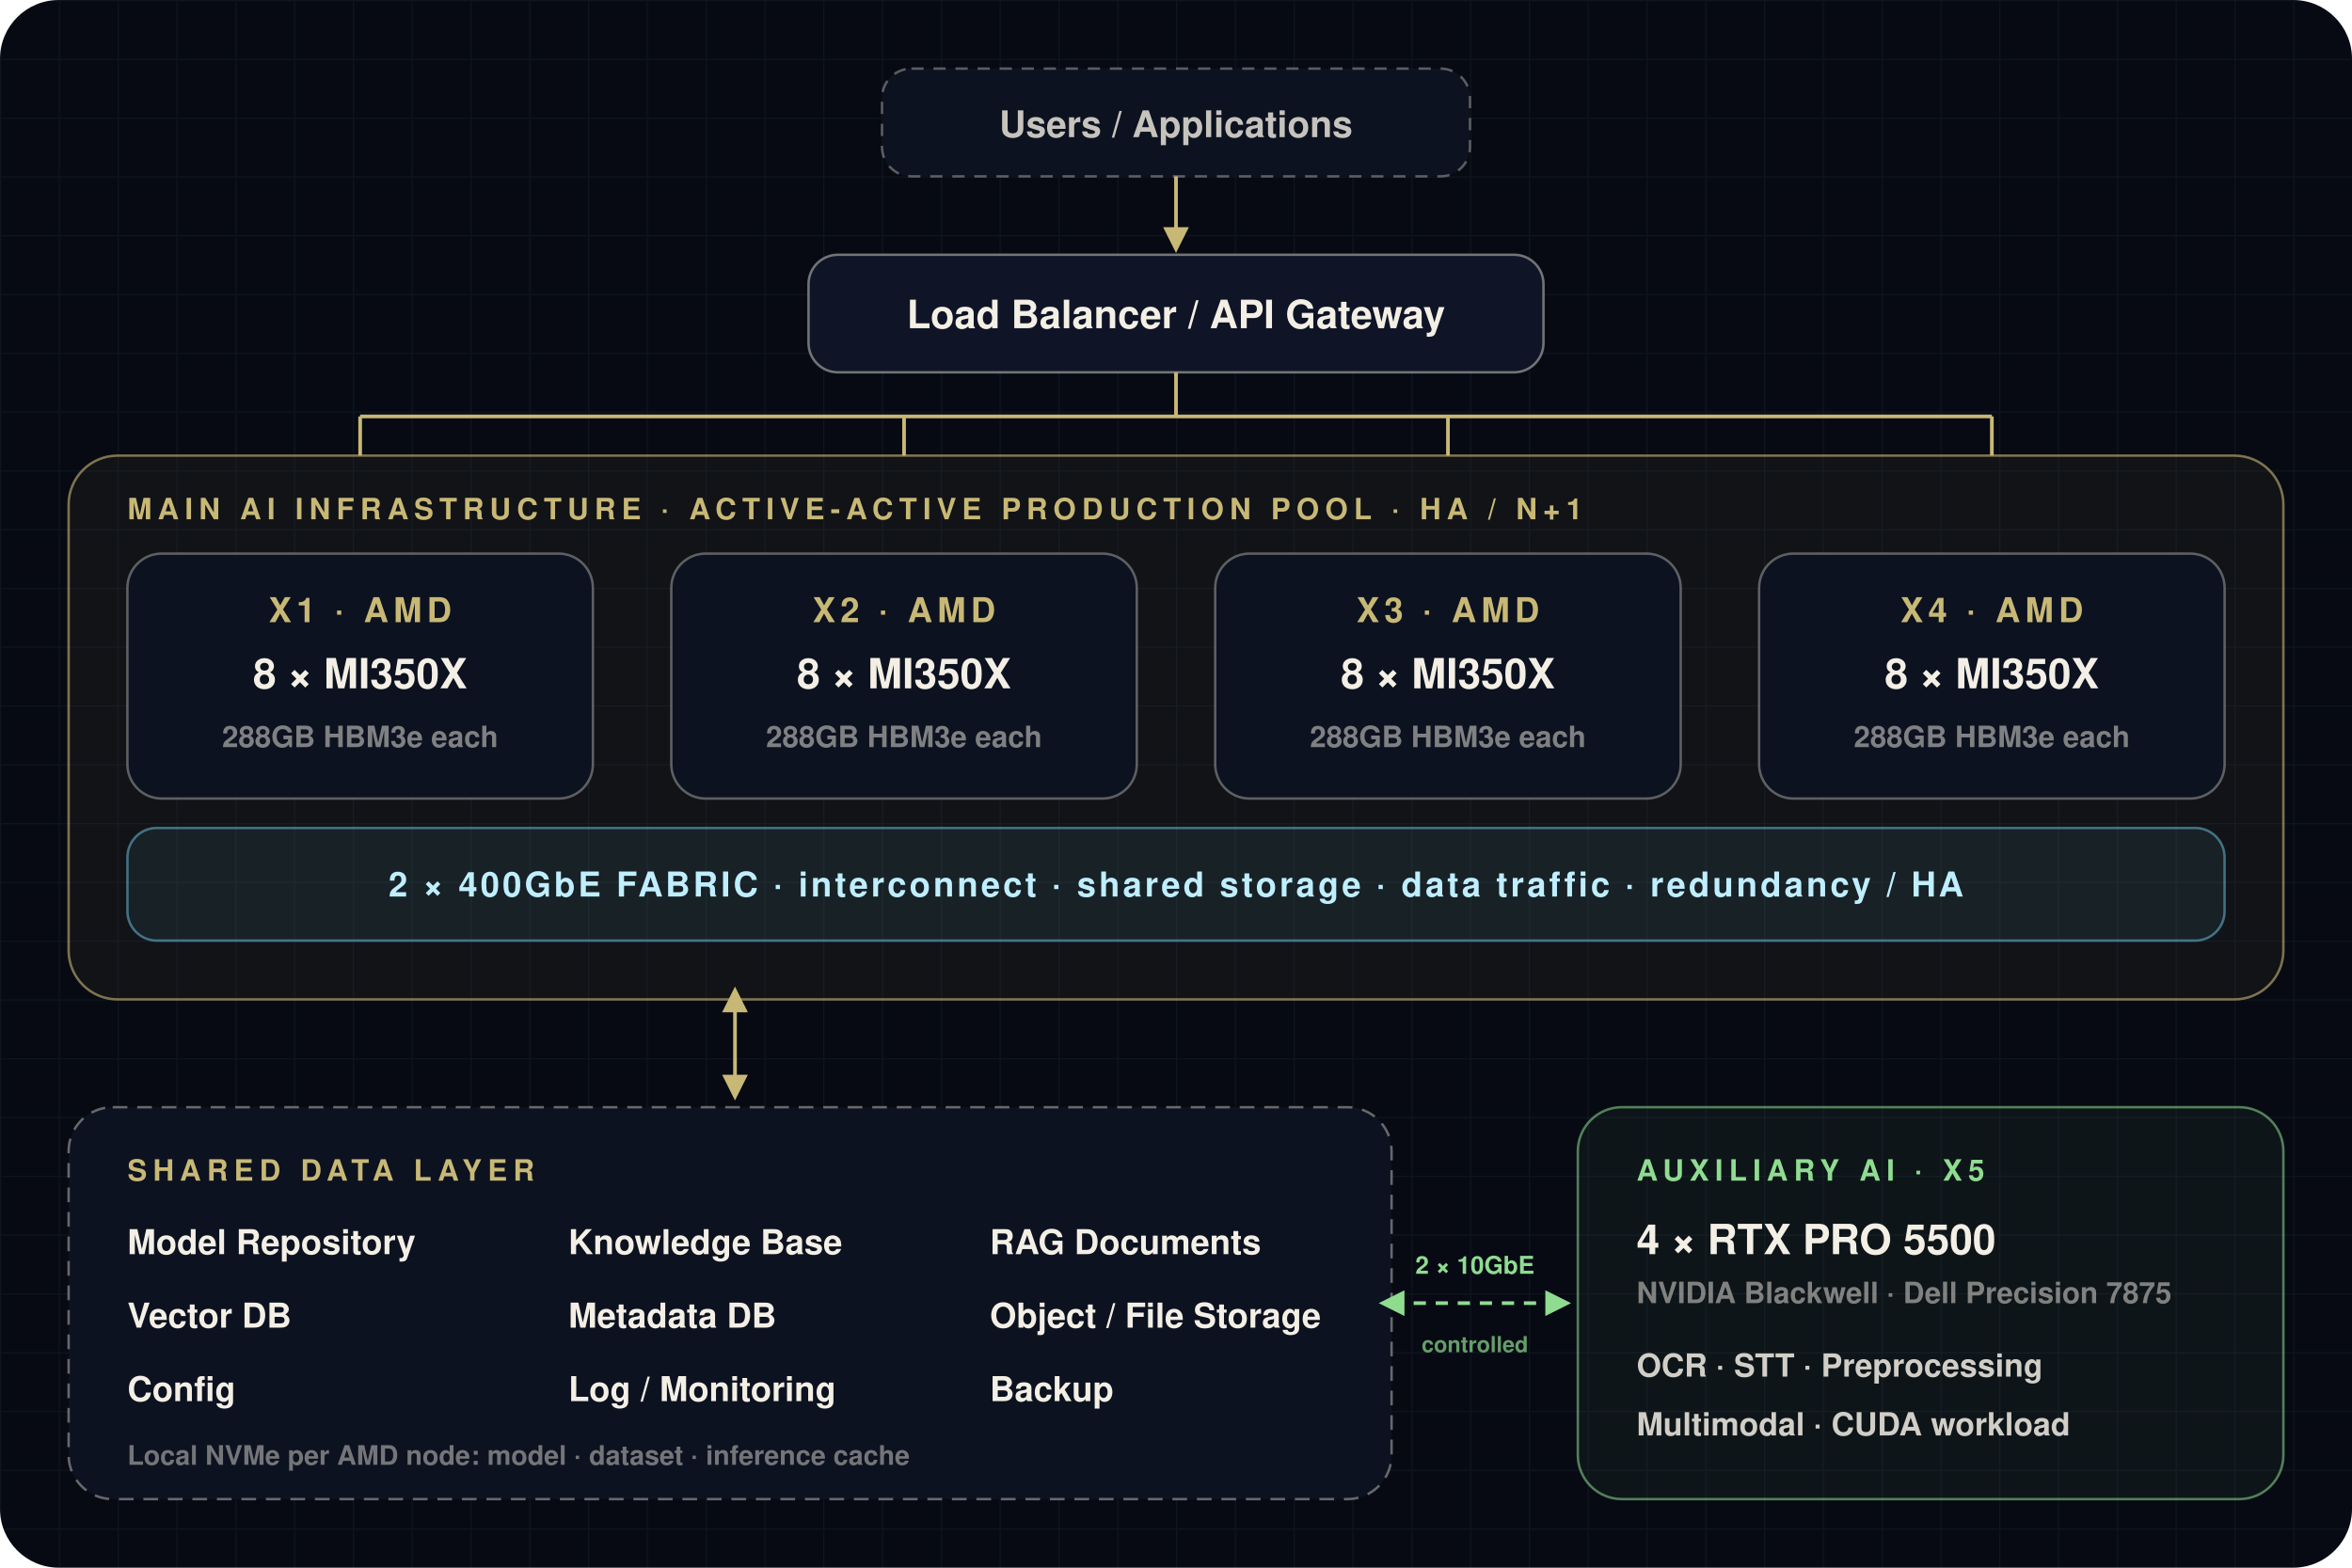
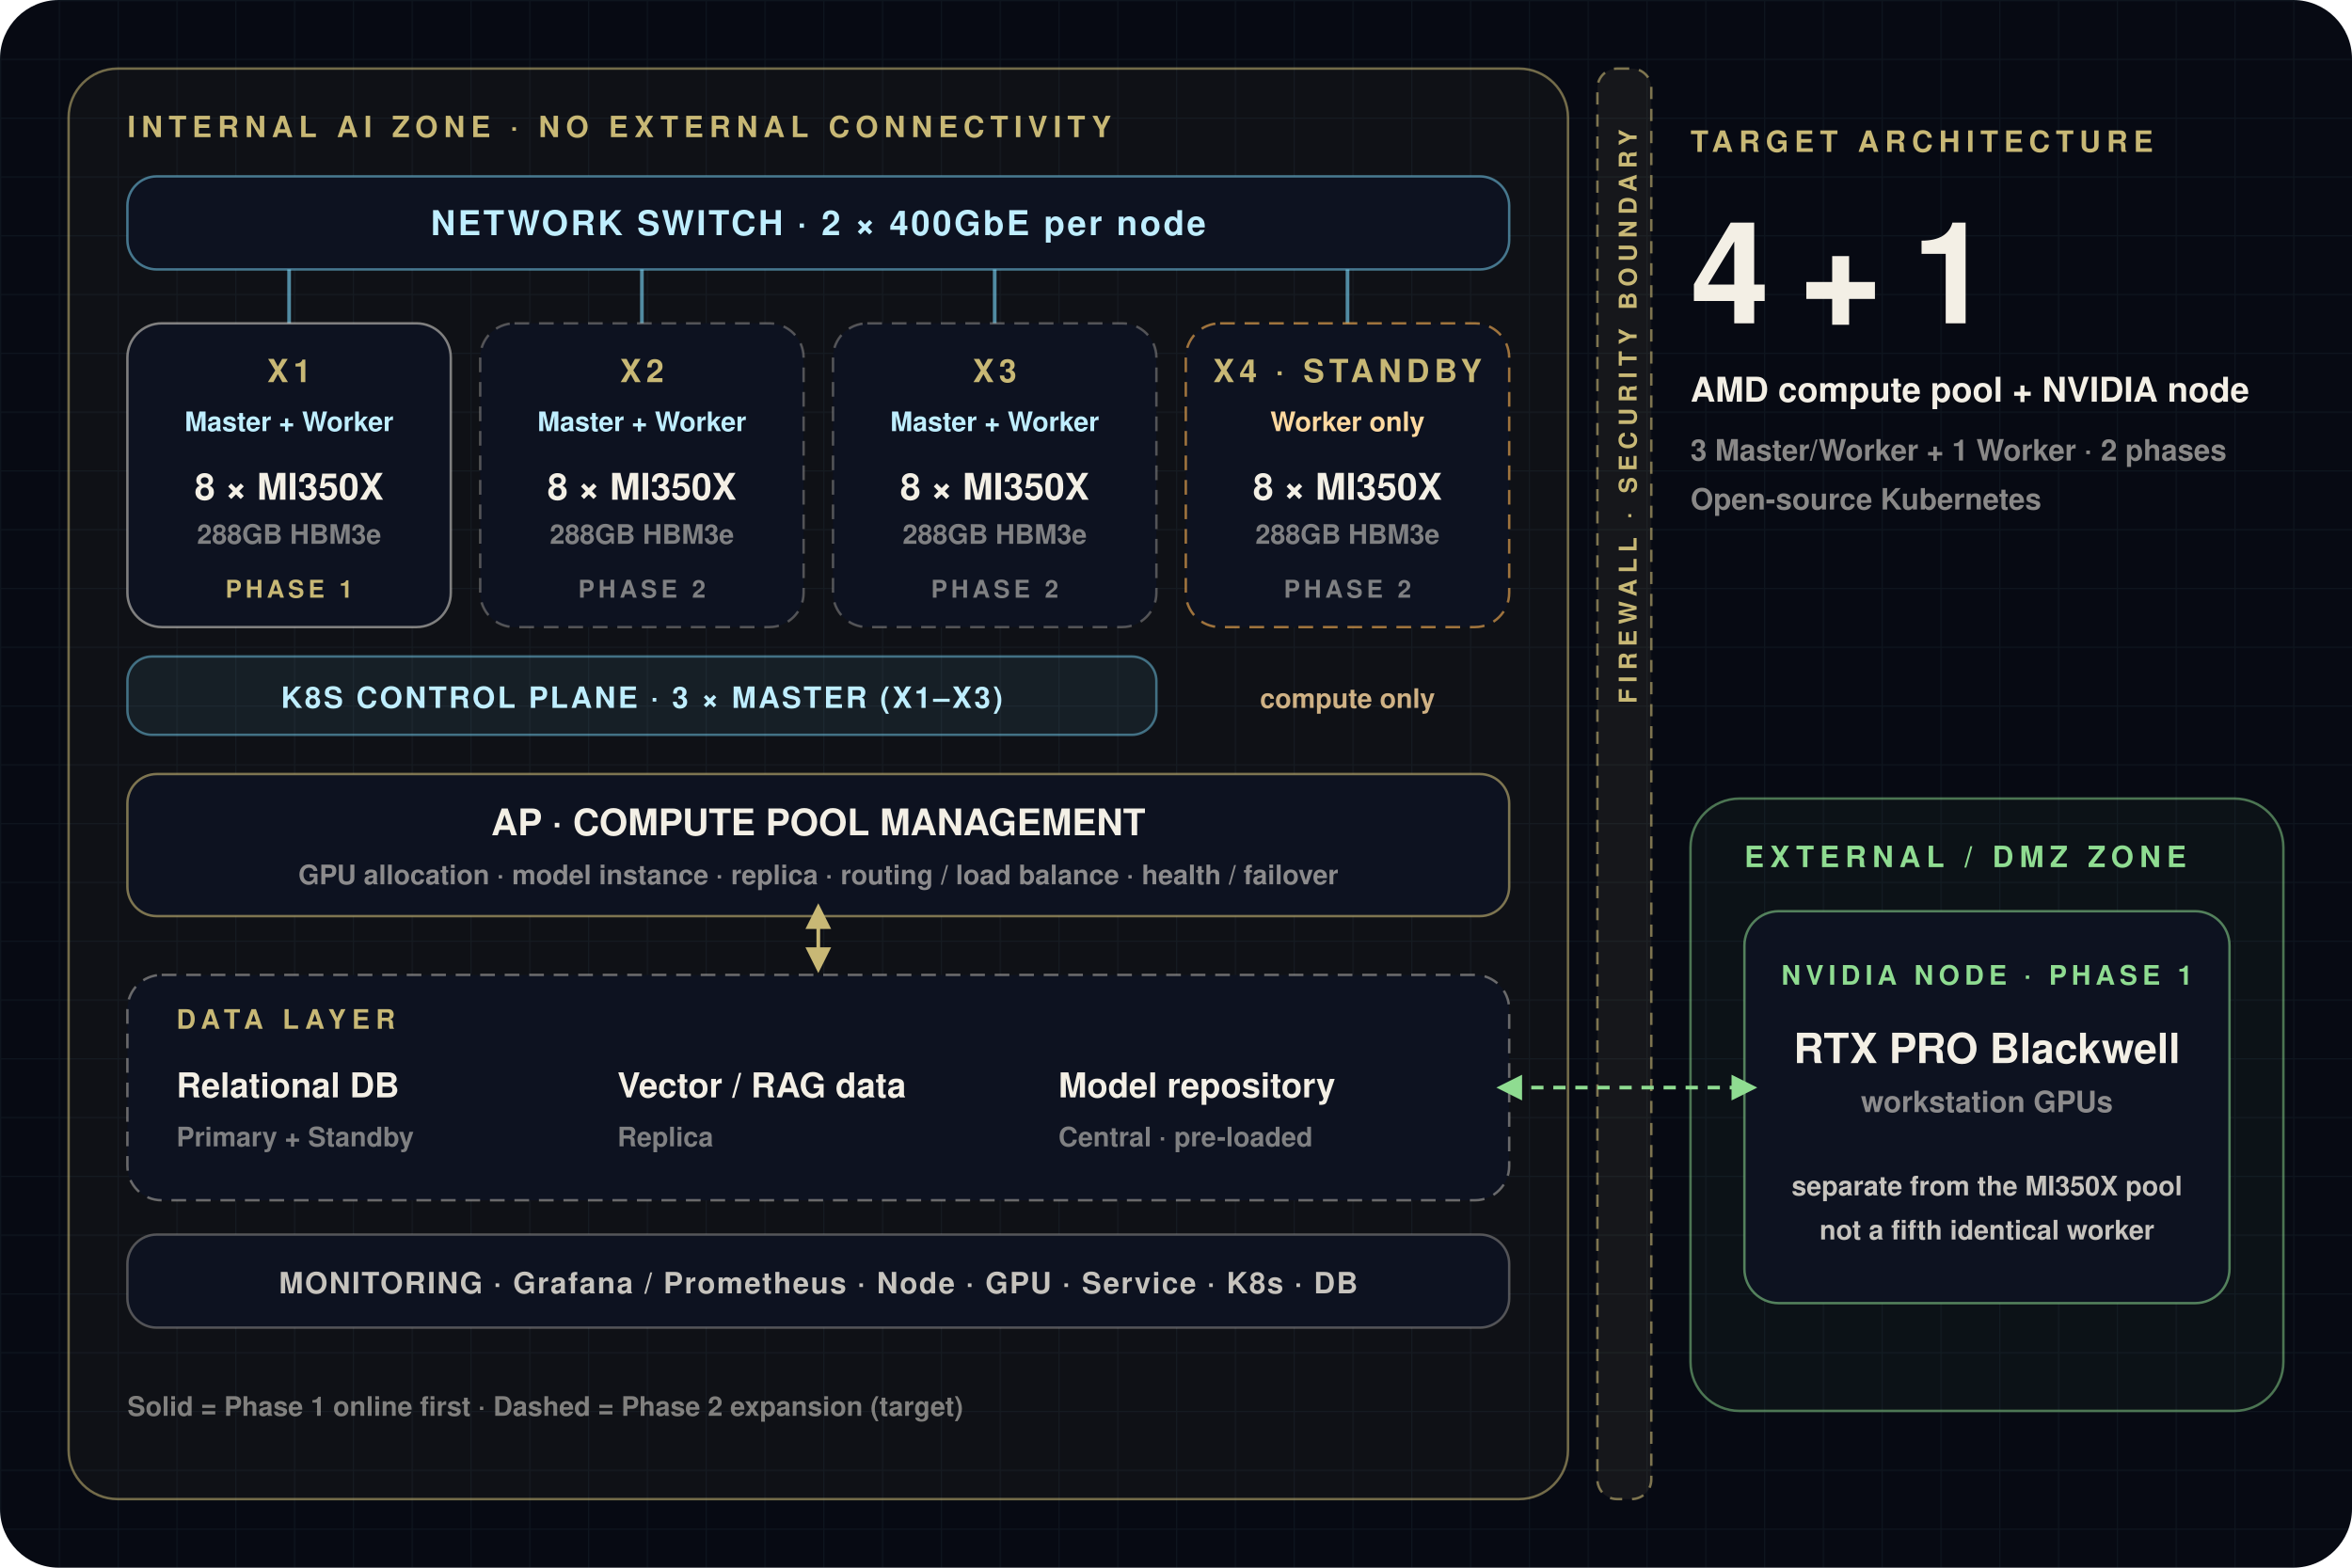
- <svg xmlns="http://www.w3.org/2000/svg" width="960" height="640" viewBox="0 0 960 640" role="img" aria-label="4 + 1 heterogeneous AI architecture">
+ <svg xmlns="http://www.w3.org/2000/svg" width="960" height="640" viewBox="0 0 960 640" role="img" aria-label="Target architecture: 4 + 1 heterogeneous AI platform in two phases">
  <defs>
    <pattern id="g" width="24" height="24" patternUnits="userSpaceOnUse">
      <path d="M24 0H0V24" fill="none" stroke="#92e2ff" stroke-opacity=".05" />
    </pattern>
    <marker id="a" viewBox="0 0 10 10" refX="5" refY="5" markerWidth="7" markerHeight="7" orient="auto-start-reverse">
      <path d="M0 0L10 5L0 10z" fill="#c8b875" />
    </marker>
    <marker id="ag" viewBox="0 0 10 10" refX="5" refY="5" markerWidth="7" markerHeight="7" orient="auto-start-reverse">
      <path d="M0 0L10 5L0 10z" fill="#8fdc91" />
    </marker>
  </defs>
  <rect width="960" height="640" rx="24" fill="#070a13" />
  <rect width="960" height="640" rx="24" fill="url(#g)" />
  <g font-family="'Helvetica Neue',Helvetica,Arial,sans-serif" text-anchor="middle">
-     <rect x="360" y="28" width="240" height="44" rx="12" fill="#0d1220" stroke="#f3efe5" stroke-opacity=".35" stroke-dasharray="5 4" />
-     <text x="480" y="56" fill="#f3efe5" fill-opacity=".8" font-size="15" font-weight="600">Users / Applications</text>
-     <line x1="480" y1="72" x2="480" y2="98" stroke="#c8b875" stroke-width="1.5" marker-end="url(#a)" />
-     <rect x="330" y="104" width="300" height="48" rx="12" fill="#0f1526" stroke="#f3efe5" stroke-opacity=".45" />
-     <text x="480" y="134" fill="#f3efe5" font-size="16" font-weight="700">Load Balancer / API Gateway</text>
-     <path d="M480 152V170M147 170H813M147 170V186M369 170V186M591 170V186M813 170V186" fill="none" stroke="#c8b875" stroke-width="1.5" />
-     <rect x="28" y="186" width="904" height="222" rx="20" fill="#c8b875" fill-opacity=".05" stroke="#c8b875" stroke-opacity=".6" />
-     <text x="52" y="212" text-anchor="start" fill="#c8b875" font-size="12" font-weight="800" letter-spacing="2.4">MAIN AI INFRASTRUCTURE · ACTIVE-ACTIVE PRODUCTION POOL · HA / N+1</text>
+     <rect x="28" y="28" width="612" height="584" rx="20" fill="#c8b875" fill-opacity=".04" stroke="#c8b875" stroke-opacity=".55" />
+     <text x="52" y="56" text-anchor="start" fill="#c8b875" font-size="12" font-weight="800" letter-spacing="2.4">INTERNAL AI ZONE · NO EXTERNAL CONNECTIVITY</text>
+     <rect x="52" y="72" width="564" height="38" rx="12" fill="#0d1220" stroke="#7edcff" stroke-opacity=".5" />
+     <text x="334" y="96" fill="#bfeeff" font-size="14" font-weight="700" letter-spacing="1">NETWORK SWITCH  ·  2 × 400GbE per node</text>
+     <path d="M118 110V132M262 110V132M406 110V132M550 110V132" stroke="#7edcff" stroke-opacity=".6" stroke-width="1.5" fill="none" />
    <g font-weight="700">
-       <rect x="52" y="226" width="190" height="100" rx="14" fill="#0d1220" stroke="#f3efe5" stroke-opacity=".35" />
-       <rect x="274" y="226" width="190" height="100" rx="14" fill="#0d1220" stroke="#f3efe5" stroke-opacity=".35" />
-       <rect x="496" y="226" width="190" height="100" rx="14" fill="#0d1220" stroke="#f3efe5" stroke-opacity=".35" />
-       <rect x="718" y="226" width="190" height="100" rx="14" fill="#0d1220" stroke="#f3efe5" stroke-opacity=".35" />
-       <text x="147" y="254" fill="#c8b875" font-size="14" letter-spacing="2">X1 · AMD</text>
-       <text x="369" y="254" fill="#c8b875" font-size="14" letter-spacing="2">X2 · AMD</text>
-       <text x="591" y="254" fill="#c8b875" font-size="14" letter-spacing="2">X3 · AMD</text>
-       <text x="813" y="254" fill="#c8b875" font-size="14" letter-spacing="2">X4 · AMD</text>
-       <g fill="#f3efe5" font-size="17">
-         <text x="147" y="281">8 × MI350X</text>
-         <text x="369" y="281">8 × MI350X</text>
-         <text x="591" y="281">8 × MI350X</text>
-         <text x="813" y="281">8 × MI350X</text>
+       <rect x="52" y="132" width="132" height="124" rx="14" fill="#0d1220" stroke="#f3efe5" stroke-opacity=".5" />
+       <rect x="196" y="132" width="132" height="124" rx="14" fill="#0d1220" stroke="#f3efe5" stroke-opacity=".3" stroke-dasharray="6 4" />
+       <rect x="340" y="132" width="132" height="124" rx="14" fill="#0d1220" stroke="#f3efe5" stroke-opacity=".3" stroke-dasharray="6 4" />
+       <rect x="484" y="132" width="132" height="124" rx="14" fill="#0d1220" stroke="#ffb454" stroke-opacity=".6" stroke-dasharray="6 4" />
+       <g fill="#c8b875" font-size="13" letter-spacing="2">
+         <text x="118" y="156">X1</text>
+         <text x="262" y="156">X2</text>
+         <text x="406" y="156">X3</text>
+         <text x="550" y="156">X4 · STANDBY</text>
      </g>
-       <g fill="#f3efe5" fill-opacity=".5" font-size="12" font-weight="600">
-         <text x="147" y="305">288GB HBM3e each</text>
-         <text x="369" y="305">288GB HBM3e each</text>
-         <text x="591" y="305">288GB HBM3e each</text>
-         <text x="813" y="305">288GB HBM3e each</text>
+       <g fill="#bfeeff" font-size="11">
+         <text x="118" y="176">Master + Worker</text>
+         <text x="262" y="176">Master + Worker</text>
+         <text x="406" y="176">Master + Worker</text>
+         <text x="550" y="176" fill="#ffd9a0">Worker only</text>
+       </g>
+       <g fill="#f3efe5" font-size="15">
+         <text x="118" y="204">8 × MI350X</text>
+         <text x="262" y="204">8 × MI350X</text>
+         <text x="406" y="204">8 × MI350X</text>
+         <text x="550" y="204">8 × MI350X</text>
+       </g>
+       <g fill="#f3efe5" fill-opacity=".5" font-size="11" font-weight="600">
+         <text x="118" y="222">288GB HBM3e</text>
+         <text x="262" y="222">288GB HBM3e</text>
+         <text x="406" y="222">288GB HBM3e</text>
+         <text x="550" y="222">288GB HBM3e</text>
+       </g>
+       <g font-size="10" letter-spacing="1.6">
+         <text x="118" y="244" fill="#c8b875">PHASE 1</text>
+         <text x="262" y="244" fill="#f3efe5" fill-opacity=".5">PHASE 2</text>
+         <text x="406" y="244" fill="#f3efe5" fill-opacity=".5">PHASE 2</text>
+         <text x="550" y="244" fill="#f3efe5" fill-opacity=".5">PHASE 2</text>
      </g>
    </g>
-     <rect x="52" y="338" width="856" height="46" rx="12" fill="#7edcff" fill-opacity=".07" stroke="#7edcff" stroke-opacity=".45" />
-     <text x="480" y="366" fill="#bfeeff" font-size="14" font-weight="700" letter-spacing="1.2">2 × 400GbE FABRIC  ·  interconnect · shared storage · data traffic · redundancy / HA</text>
-     <line x1="300" y1="408" x2="300" y2="444" stroke="#c8b875" stroke-width="1.5" marker-end="url(#a)" marker-start="url(#a)" />
-     <rect x="28" y="452" width="540" height="160" rx="18" fill="#0d1220" stroke="#f3efe5" stroke-opacity=".4" stroke-dasharray="6 4" />
-     <text x="52" y="482" text-anchor="start" fill="#c8b875" font-size="12" font-weight="800" letter-spacing="2.4">SHARED DATA LAYER</text>
-     <g text-anchor="start" fill="#f3efe5" font-size="14" font-weight="600">
-       <text x="52" y="512">Model Repository</text>
-       <text x="232" y="512">Knowledge Base</text>
-       <text x="404" y="512">RAG Documents</text>
-       <text x="52" y="542">Vector DB</text>
-       <text x="232" y="542">Metadata DB</text>
-       <text x="404" y="542">Object / File Storage</text>
-       <text x="52" y="572">Config</text>
-       <text x="232" y="572">Log / Monitoring</text>
-       <text x="404" y="572">Backup</text>
+     <rect x="52" y="268" width="420" height="32" rx="10" fill="#7edcff" fill-opacity=".07" stroke="#7edcff" stroke-opacity=".45" />
+     <text x="262" y="289" fill="#bfeeff" font-size="12" font-weight="700" letter-spacing="1">K8S CONTROL PLANE  ·  3 × MASTER (X1–X3)</text>
+     <text x="550" y="289" fill="#ffd9a0" fill-opacity=".8" font-size="11" font-weight="600">compute only</text>
+     <rect x="52" y="316" width="564" height="58" rx="12" fill="#0d1220" stroke="#c8b875" stroke-opacity=".6" />
+     <text x="334" y="341" fill="#f3efe5" font-size="15" font-weight="700">AP · COMPUTE POOL MANAGEMENT</text>
+     <text x="334" y="361" fill="#f3efe5" fill-opacity=".55" font-size="11" font-weight="600">GPU allocation · model instance · replica · routing / load balance · health / failover</text>
+     <line x1="334" y1="374" x2="334" y2="392" stroke="#c8b875" stroke-width="1.5" marker-end="url(#a)" marker-start="url(#a)" />
+     <rect x="52" y="398" width="564" height="92" rx="14" fill="#0d1220" stroke="#f3efe5" stroke-opacity=".4" stroke-dasharray="6 4" />
+     <text x="72" y="420" text-anchor="start" fill="#c8b875" font-size="11" font-weight="800" letter-spacing="2.4">DATA LAYER</text>
+     <g text-anchor="start" font-weight="700">
+       <text x="72" y="448" fill="#f3efe5" font-size="14">Relational DB</text>
+       <text x="72" y="468" fill="#f3efe5" fill-opacity=".5" font-size="11" font-weight="600">Primary + Standby</text>
+       <text x="252" y="448" fill="#f3efe5" font-size="14">Vector / RAG data</text>
+       <text x="252" y="468" fill="#f3efe5" fill-opacity=".5" font-size="11" font-weight="600">Replica</text>
+       <text x="432" y="448" fill="#f3efe5" font-size="14">Model repository</text>
+       <text x="432" y="468" fill="#f3efe5" fill-opacity=".5" font-size="11" font-weight="600">Central · pre-loaded</text>
    </g>
-     <text x="52" y="598" text-anchor="start" fill="#f3efe5" fill-opacity=".45" font-size="11" font-weight="600">Local NVMe per AMD node: model · dataset · inference cache</text>
-     <line x1="568" y1="532" x2="636" y2="532" stroke="#8fdc91" stroke-width="1.5" stroke-dasharray="5 4" marker-end="url(#ag)" marker-start="url(#ag)" />
-     <text x="602" y="520" fill="#8fdc91" font-size="10" font-weight="700">2 × 10GbE</text>
-     <text x="602" y="552" fill="#8fdc91" fill-opacity=".7" font-size="9" font-weight="700">controlled</text>
-     <rect x="644" y="452" width="288" height="160" rx="18" fill="#8fdc91" fill-opacity=".05" stroke="#8fdc91" stroke-opacity=".55" />
-     <text x="668" y="482" text-anchor="start" fill="#8fdc91" font-size="12" font-weight="800" letter-spacing="2.4">AUXILIARY AI · X5</text>
-     <text x="668" y="512" text-anchor="start" fill="#f3efe5" font-size="17" font-weight="700">4 × RTX PRO 5500</text>
-     <text x="668" y="532" text-anchor="start" fill="#f3efe5" fill-opacity=".5" font-size="12" font-weight="600">NVIDIA Blackwell · Dell Precision 7875</text>
-     <g text-anchor="start" fill="#f3efe5" fill-opacity=".85" font-size="13" font-weight="600">
-       <text x="668" y="562">OCR · STT · Preprocessing</text>
-       <text x="668" y="586">Multimodal · CUDA workload</text>
-     </g>
+     <rect x="52" y="504" width="564" height="38" rx="12" fill="#0d1220" stroke="#f3efe5" stroke-opacity=".3" />
+     <text x="334" y="528" fill="#f3efe5" fill-opacity=".8" font-size="12" font-weight="700" letter-spacing=".6">MONITORING  ·  Grafana / Prometheus  ·  Node · GPU · Service · K8s · DB</text>
+     <text x="52" y="578" text-anchor="start" fill="#f3efe5" fill-opacity=".5" font-size="11" font-weight="600">Solid = Phase 1 online first  ·  Dashed = Phase 2 expansion (target)</text>
+     <text x="690" y="62" text-anchor="start" fill="#c8b875" font-size="12" font-weight="800" letter-spacing="2.4">TARGET ARCHITECTURE</text>
+     <text x="690" y="132" text-anchor="start" fill="#f3efe5" font-size="58" font-weight="800" letter-spacing="-2">4 + 1</text>
+     <text x="690" y="164" text-anchor="start" fill="#f3efe5" font-size="14" font-weight="700">AMD compute pool + NVIDIA node</text>
+     <text x="690" y="188" text-anchor="start" fill="#f3efe5" fill-opacity=".55" font-size="12" font-weight="600">3 Master/Worker + 1 Worker · 2 phases</text>
+     <text x="690" y="208" text-anchor="start" fill="#f3efe5" fill-opacity=".55" font-size="12" font-weight="600">Open-source Kubernetes</text>
+     <rect x="652" y="28" width="22" height="584" rx="8" fill="#c8b875" fill-opacity=".08" stroke="#c8b875" stroke-opacity=".6" stroke-dasharray="5 4" />
+     <text transform="translate(668 170) rotate(-90)" fill="#c8b875" font-size="10" font-weight="800" letter-spacing="2.4">FIREWALL · SECURITY BOUNDARY</text>
+     <rect x="690" y="326" width="242" height="250" rx="20" fill="#8fdc91" fill-opacity=".04" stroke="#8fdc91" stroke-opacity=".5" />
+     <text x="712" y="354" text-anchor="start" fill="#8fdc91" font-size="12" font-weight="800" letter-spacing="2.4">EXTERNAL / DMZ ZONE</text>
+     <rect x="712" y="372" width="198" height="160" rx="14" fill="#0d1220" stroke="#8fdc91" stroke-opacity=".55" />
+     <text x="811" y="402" fill="#8fdc91" font-size="11" font-weight="800" letter-spacing="2">NVIDIA NODE · PHASE 1</text>
+     <text x="811" y="434" fill="#f3efe5" font-size="17" font-weight="700">RTX PRO Blackwell</text>
+     <text x="811" y="454" fill="#f3efe5" fill-opacity=".55" font-size="12" font-weight="600">workstation GPUs</text>
+     <text x="811" y="488" fill="#f3efe5" fill-opacity=".8" font-size="11" font-weight="600">separate from the MI350X pool</text>
+     <text x="811" y="506" fill="#f3efe5" fill-opacity=".8" font-size="11" font-weight="600">not a fifth identical worker</text>
+     <line x1="616" y1="444" x2="712" y2="444" stroke="#8fdc91" stroke-width="1.5" stroke-dasharray="5 4" marker-end="url(#ag)" marker-start="url(#ag)" />
  </g>
</svg>
